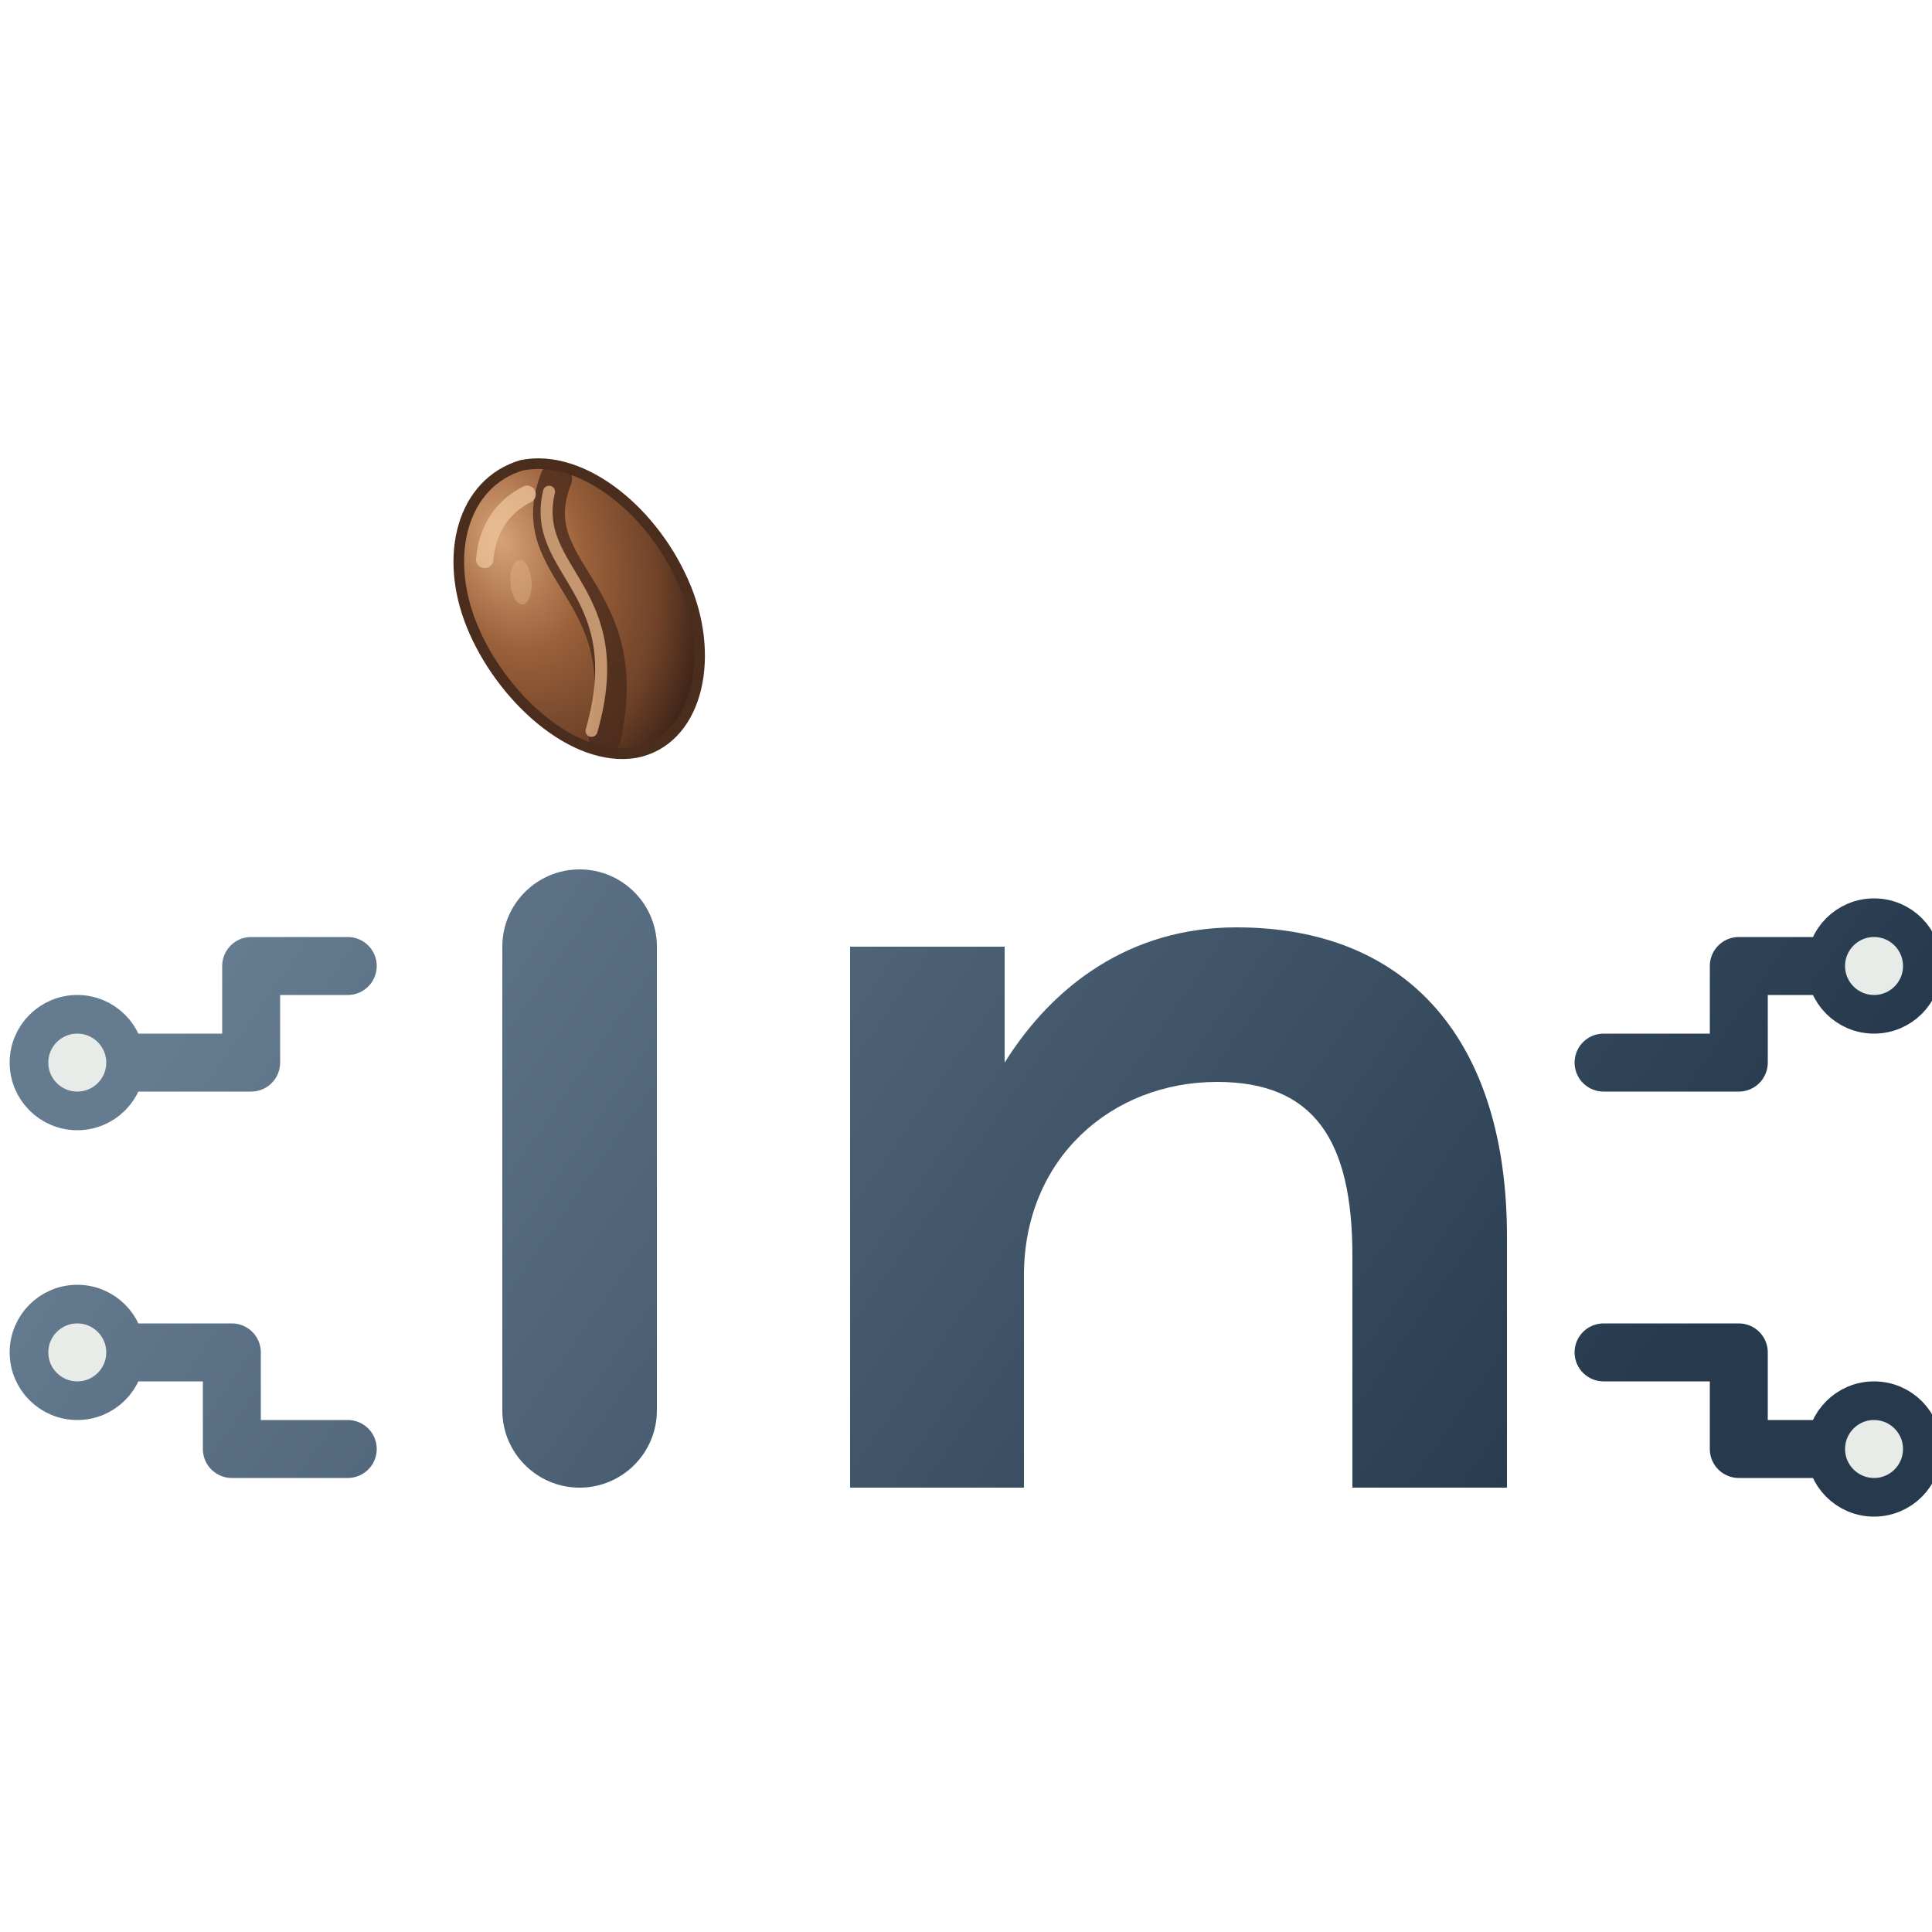
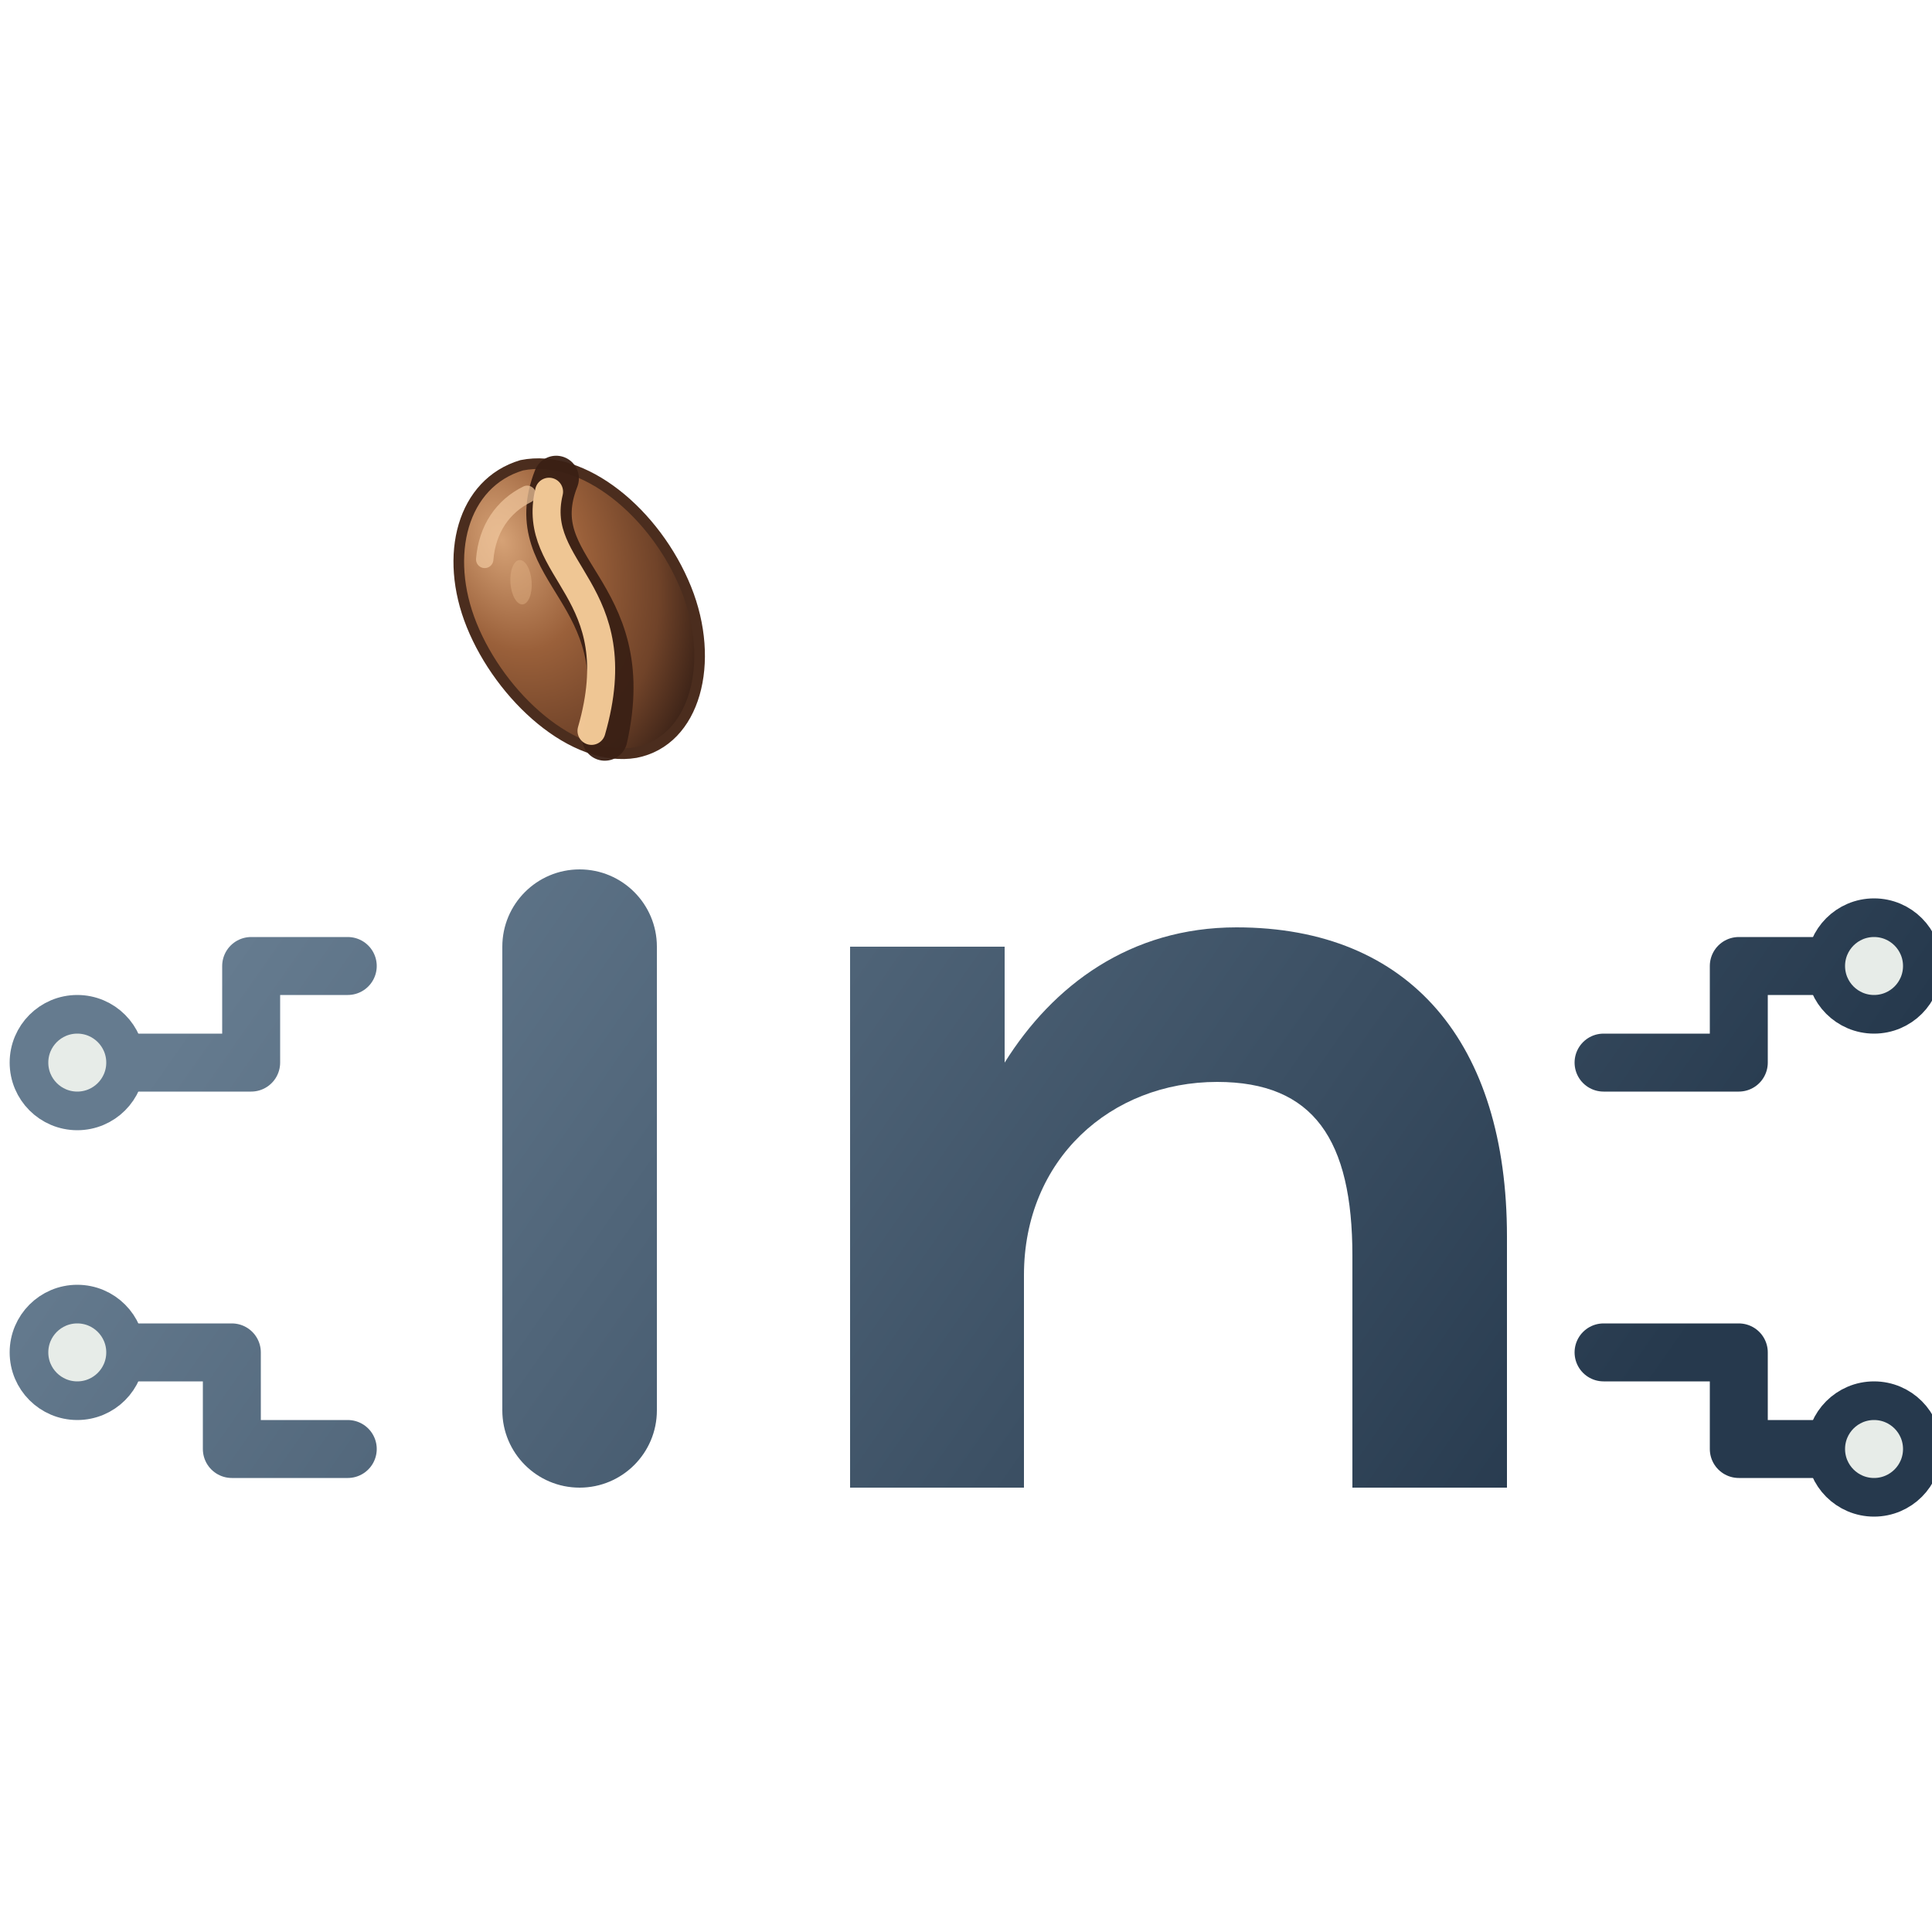
<svg xmlns="http://www.w3.org/2000/svg" viewBox="0 0 100 100" fill="none">
  <defs>
    <linearGradient id="brand" x1="20" y1="38" x2="80" y2="80" gradientUnits="userSpaceOnUse">
      <stop stop-color="#657B8F" />
      <stop offset="1" stop-color="#26394D" />
    </linearGradient>
    <radialGradient id="bean" cx="28%" cy="20%" r="88%">
      <stop stop-color="#D6A276" />
      <stop offset="0.42" stop-color="#9A603A" />
      <stop offset="0.78" stop-color="#704329" />
      <stop offset="1" stop-color="#3E2418" />
    </radialGradient>
  </defs>
  <g stroke="url(#brand)" stroke-width="3" stroke-linecap="round" stroke-linejoin="round">
    <path d="M5 55H13V50H18" />
    <path d="M5 70H12V75H18" />
    <path d="M83 55H90V50H96" />
    <path d="M83 70H90V75H96" />
  </g>
  <g fill="#E7ECE8" stroke="url(#brand)" stroke-width="2">
    <circle cx="4" cy="55" r="2.5" />
    <circle cx="4" cy="70" r="2.5" />
    <circle cx="97" cy="50" r="2.5" />
    <circle cx="97" cy="75" r="2.5" />
  </g>
  <rect x="26" y="45" width="8" height="32" rx="4" fill="url(#brand)" />
  <path d="M44 77V49H52V55C54.5 51 58.5 48 64 48C73 48 78 54 78 64V77H70V65C70 59 68 56 63 56C57.5 56 53 60 53 66V77H44Z" fill="url(#brand)" />
  <g transform="rotate(-22 30 31.5)">
    <path d="M30 23.5C26.8 23.2 24.5 26.3 24.5 30.2C24.5 34.2 26.7 38.8 29.9 39.5C33 40.1 35.5 36.7 35.5 32.6C35.5 28.4 33.2 24.1 30 23.5Z" fill="url(#bean)" stroke="#4B2D1E" stroke-width=".55" />
-     <path d="M31.4 24.8C27.8 28.6 33.2 31.7 28.7 38.2" stroke="#4A2B1C" stroke-opacity=".8" stroke-width="1.65" stroke-linecap="round" />
-     <path d="M30.8 25.3C28.3 28.8 32.9 31.6 28.2 37.6" stroke="#D7A77D" stroke-opacity=".85" stroke-width=".62" stroke-linecap="round" />
+     <path d="M31.4 24.8C27.8 28.6 33.2 31.7 28.7 38.2" stroke="#3A2014" stroke-opacity=".95" stroke-width="2.35" stroke-linecap="round" />
+     <path d="M30.8 25.3C28.3 28.8 32.9 31.6 28.2 37.6" stroke="#F2C997" stroke-opacity=".98" stroke-width="1.45" stroke-linecap="round" />
    <path d="M26.4 27.3C27.1 25.9 28.3 25.1 29.7 25" stroke="#F0C69D" stroke-opacity=".72" stroke-width=".9" stroke-linecap="round" />
    <ellipse cx="27.7" cy="29.1" rx=".55" ry="1.15" fill="#E6B589" fill-opacity=".42" transform="rotate(18 27.7 29.1)" />
  </g>
</svg>
